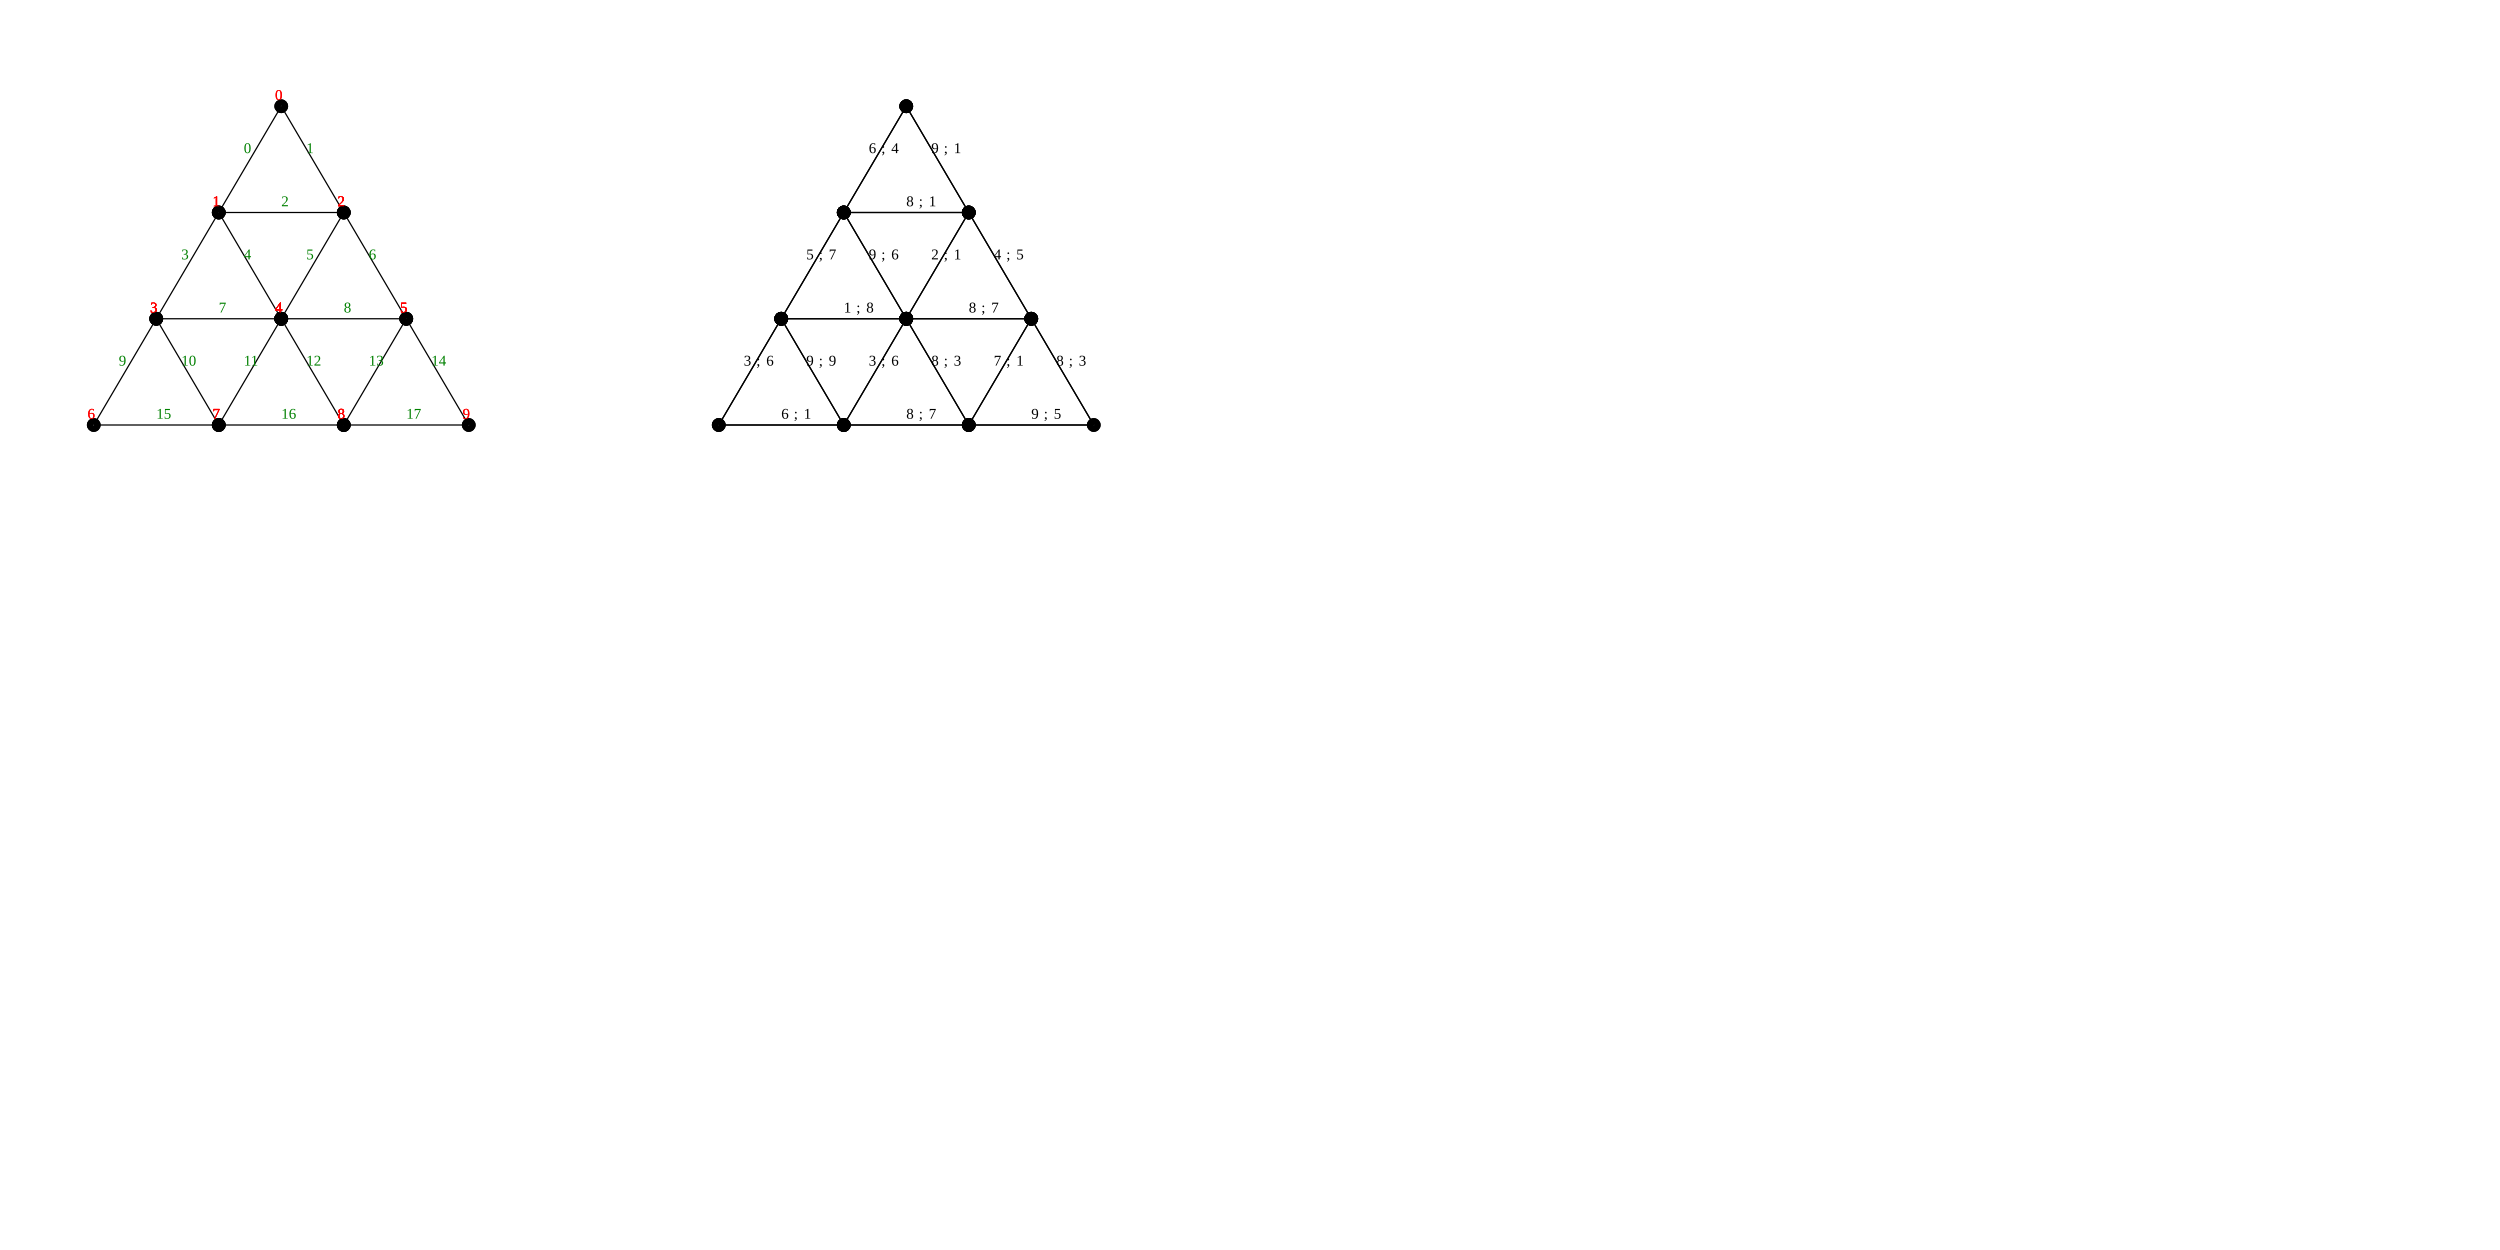
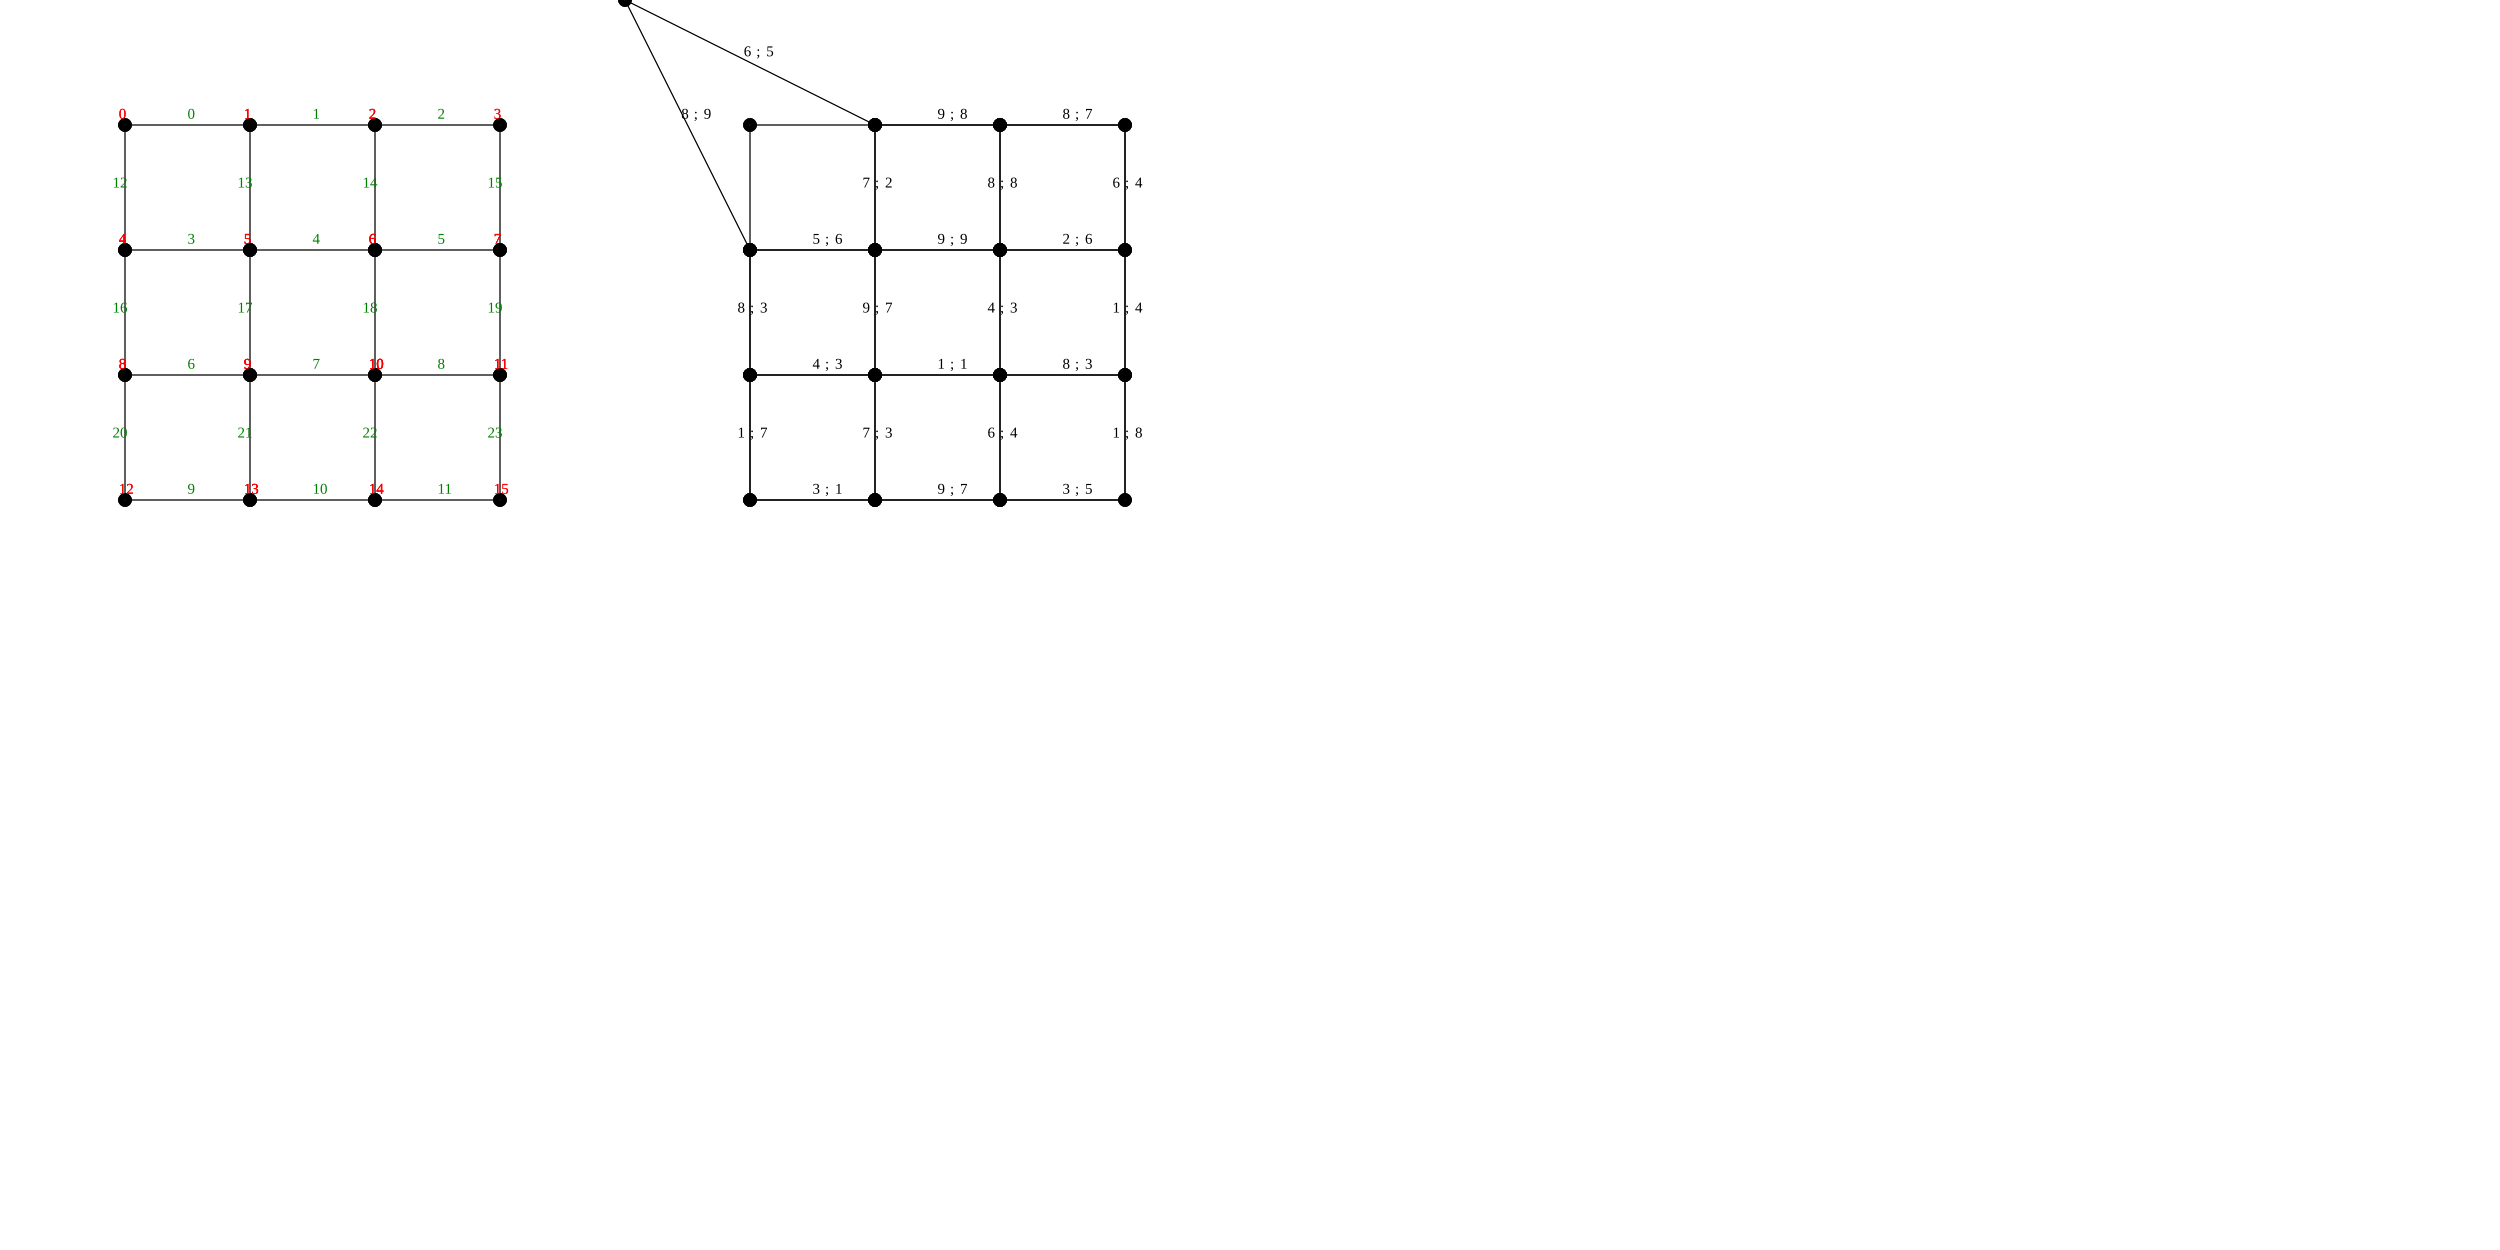
<svg xmlns="http://www.w3.org/2000/svg" version="1.1" width="2000" height="1000">
-   <line x1="225" y1="85" x2="175" y2="170" stroke="black" />
-   <circle cx="225" cy="85" r="3" fill="none" stroke="black" stroke-width="5" />
-   <line x1="725" y1="85" x2="675" y2="170" stroke="black" />
-   <circle cx="725" cy="85" r="3" fill="none" stroke="black" stroke-width="5" />
-   <circle cx="175" cy="170" r="3" fill="none" stroke="black" stroke-width="5" />
-   <text x="220" y="80" fill="red">0</text>
-   <text x="170" y="165" fill="red">1</text>
-   <text x="195" y="122.5" fill="green">0</text>
-   <line x1="225" y1="85" x2="275" y2="170" stroke="black" />
-   <circle cx="225" cy="85" r="3" fill="none" stroke="black" stroke-width="5" />
-   <line x1="725" y1="85" x2="775" y2="170" stroke="black" />
-   <circle cx="725" cy="85" r="3" fill="none" stroke="black" stroke-width="5" />
-   <circle cx="275" cy="170" r="3" fill="none" stroke="black" stroke-width="5" />
-   <text x="220" y="80" fill="red">0</text>
-   <text x="270" y="165" fill="red">2</text>
-   <text x="245" y="122.5" fill="green">1</text>
-   <line x1="175" y1="170" x2="275" y2="170" stroke="black" />
-   <circle cx="175" cy="170" r="3" fill="none" stroke="black" stroke-width="5" />
-   <line x1="675" y1="170" x2="775" y2="170" stroke="black" />
-   <circle cx="675" cy="170" r="3" fill="none" stroke="black" stroke-width="5" />
-   <circle cx="275" cy="170" r="3" fill="none" stroke="black" stroke-width="5" />
-   <text x="170" y="165" fill="red">1</text>
-   <text x="270" y="165" fill="red">2</text>
-   <text x="225" y="165" fill="green">2</text>
-   <line x1="175" y1="170" x2="125" y2="255" stroke="black" />
-   <circle cx="175" cy="170" r="3" fill="none" stroke="black" stroke-width="5" />
-   <line x1="675" y1="170" x2="625" y2="255" stroke="black" />
-   <circle cx="675" cy="170" r="3" fill="none" stroke="black" stroke-width="5" />
-   <circle cx="125" cy="255" r="3" fill="none" stroke="black" stroke-width="5" />
-   <text x="170" y="165" fill="red">1</text>
-   <text x="120" y="250" fill="red">3</text>
-   <text x="145" y="207.5" fill="green">3</text>
-   <line x1="175" y1="170" x2="225" y2="255" stroke="black" />
-   <circle cx="175" cy="170" r="3" fill="none" stroke="black" stroke-width="5" />
-   <line x1="675" y1="170" x2="725" y2="255" stroke="black" />
-   <circle cx="675" cy="170" r="3" fill="none" stroke="black" stroke-width="5" />
-   <circle cx="225" cy="255" r="3" fill="none" stroke="black" stroke-width="5" />
-   <text x="170" y="165" fill="red">1</text>
-   <text x="220" y="250" fill="red">4</text>
-   <text x="195" y="207.5" fill="green">4</text>
-   <line x1="275" y1="170" x2="225" y2="255" stroke="black" />
-   <circle cx="275" cy="170" r="3" fill="none" stroke="black" stroke-width="5" />
-   <line x1="775" y1="170" x2="725" y2="255" stroke="black" />
-   <circle cx="775" cy="170" r="3" fill="none" stroke="black" stroke-width="5" />
-   <circle cx="225" cy="255" r="3" fill="none" stroke="black" stroke-width="5" />
-   <text x="270" y="165" fill="red">2</text>
-   <text x="220" y="250" fill="red">4</text>
-   <text x="245" y="207.5" fill="green">5</text>
-   <line x1="275" y1="170" x2="325" y2="255" stroke="black" />
-   <circle cx="275" cy="170" r="3" fill="none" stroke="black" stroke-width="5" />
-   <line x1="775" y1="170" x2="825" y2="255" stroke="black" />
-   <circle cx="775" cy="170" r="3" fill="none" stroke="black" stroke-width="5" />
-   <circle cx="325" cy="255" r="3" fill="none" stroke="black" stroke-width="5" />
-   <text x="270" y="165" fill="red">2</text>
-   <text x="320" y="250" fill="red">5</text>
-   <text x="295" y="207.5" fill="green">6</text>
-   <line x1="125" y1="255" x2="225" y2="255" stroke="black" />
-   <circle cx="125" cy="255" r="3" fill="none" stroke="black" stroke-width="5" />
-   <line x1="625" y1="255" x2="725" y2="255" stroke="black" />
-   <circle cx="625" cy="255" r="3" fill="none" stroke="black" stroke-width="5" />
-   <circle cx="225" cy="255" r="3" fill="none" stroke="black" stroke-width="5" />
-   <text x="120" y="250" fill="red">3</text>
-   <text x="220" y="250" fill="red">4</text>
-   <text x="175" y="250" fill="green">7</text>
-   <line x1="225" y1="255" x2="325" y2="255" stroke="black" />
-   <circle cx="225" cy="255" r="3" fill="none" stroke="black" stroke-width="5" />
-   <line x1="725" y1="255" x2="825" y2="255" stroke="black" />
-   <circle cx="725" cy="255" r="3" fill="none" stroke="black" stroke-width="5" />
-   <circle cx="325" cy="255" r="3" fill="none" stroke="black" stroke-width="5" />
-   <text x="220" y="250" fill="red">4</text>
-   <text x="320" y="250" fill="red">5</text>
-   <text x="275" y="250" fill="green">8</text>
-   <line x1="125" y1="255" x2="75" y2="340" stroke="black" />
-   <circle cx="125" cy="255" r="3" fill="none" stroke="black" stroke-width="5" />
-   <line x1="625" y1="255" x2="575" y2="340" stroke="black" />
-   <circle cx="625" cy="255" r="3" fill="none" stroke="black" stroke-width="5" />
-   <circle cx="75" cy="340" r="3" fill="none" stroke="black" stroke-width="5" />
-   <text x="120" y="250" fill="red">3</text>
-   <text x="70" y="335" fill="red">6</text>
-   <text x="95" y="292.5" fill="green">9</text>
-   <line x1="125" y1="255" x2="175" y2="340" stroke="black" />
-   <circle cx="125" cy="255" r="3" fill="none" stroke="black" stroke-width="5" />
-   <line x1="625" y1="255" x2="675" y2="340" stroke="black" />
-   <circle cx="625" cy="255" r="3" fill="none" stroke="black" stroke-width="5" />
-   <circle cx="175" cy="340" r="3" fill="none" stroke="black" stroke-width="5" />
-   <text x="120" y="250" fill="red">3</text>
-   <text x="170" y="335" fill="red">7</text>
-   <text x="145" y="292.5" fill="green">10</text>
-   <line x1="225" y1="255" x2="175" y2="340" stroke="black" />
-   <circle cx="225" cy="255" r="3" fill="none" stroke="black" stroke-width="5" />
-   <line x1="725" y1="255" x2="675" y2="340" stroke="black" />
-   <circle cx="725" cy="255" r="3" fill="none" stroke="black" stroke-width="5" />
-   <circle cx="175" cy="340" r="3" fill="none" stroke="black" stroke-width="5" />
-   <text x="220" y="250" fill="red">4</text>
-   <text x="170" y="335" fill="red">7</text>
-   <text x="195" y="292.5" fill="green">11</text>
-   <line x1="225" y1="255" x2="275" y2="340" stroke="black" />
-   <circle cx="225" cy="255" r="3" fill="none" stroke="black" stroke-width="5" />
-   <line x1="725" y1="255" x2="775" y2="340" stroke="black" />
-   <circle cx="725" cy="255" r="3" fill="none" stroke="black" stroke-width="5" />
-   <circle cx="275" cy="340" r="3" fill="none" stroke="black" stroke-width="5" />
-   <text x="220" y="250" fill="red">4</text>
-   <text x="270" y="335" fill="red">8</text>
-   <text x="245" y="292.5" fill="green">12</text>
-   <line x1="325" y1="255" x2="275" y2="340" stroke="black" />
-   <circle cx="325" cy="255" r="3" fill="none" stroke="black" stroke-width="5" />
-   <line x1="825" y1="255" x2="775" y2="340" stroke="black" />
-   <circle cx="825" cy="255" r="3" fill="none" stroke="black" stroke-width="5" />
-   <circle cx="275" cy="340" r="3" fill="none" stroke="black" stroke-width="5" />
-   <text x="320" y="250" fill="red">5</text>
-   <text x="270" y="335" fill="red">8</text>
-   <text x="295" y="292.5" fill="green">13</text>
-   <line x1="325" y1="255" x2="375" y2="340" stroke="black" />
-   <circle cx="325" cy="255" r="3" fill="none" stroke="black" stroke-width="5" />
-   <line x1="825" y1="255" x2="875" y2="340" stroke="black" />
-   <circle cx="825" cy="255" r="3" fill="none" stroke="black" stroke-width="5" />
-   <circle cx="375" cy="340" r="3" fill="none" stroke="black" stroke-width="5" />
-   <text x="320" y="250" fill="red">5</text>
-   <text x="370" y="335" fill="red">9</text>
-   <text x="345" y="292.5" fill="green">14</text>
-   <line x1="75" y1="340" x2="175" y2="340" stroke="black" />
-   <circle cx="75" cy="340" r="3" fill="none" stroke="black" stroke-width="5" />
-   <line x1="575" y1="340" x2="675" y2="340" stroke="black" />
-   <circle cx="575" cy="340" r="3" fill="none" stroke="black" stroke-width="5" />
-   <circle cx="175" cy="340" r="3" fill="none" stroke="black" stroke-width="5" />
-   <text x="70" y="335" fill="red">6</text>
-   <text x="170" y="335" fill="red">7</text>
-   <text x="125" y="335" fill="green">15</text>
-   <line x1="175" y1="340" x2="275" y2="340" stroke="black" />
-   <circle cx="175" cy="340" r="3" fill="none" stroke="black" stroke-width="5" />
-   <line x1="675" y1="340" x2="775" y2="340" stroke="black" />
-   <circle cx="675" cy="340" r="3" fill="none" stroke="black" stroke-width="5" />
-   <circle cx="275" cy="340" r="3" fill="none" stroke="black" stroke-width="5" />
-   <text x="170" y="335" fill="red">7</text>
-   <text x="270" y="335" fill="red">8</text>
-   <text x="225" y="335" fill="green">16</text>
-   <line x1="275" y1="340" x2="375" y2="340" stroke="black" />
-   <circle cx="275" cy="340" r="3" fill="none" stroke="black" stroke-width="5" />
-   <line x1="775" y1="340" x2="875" y2="340" stroke="black" />
-   <circle cx="775" cy="340" r="3" fill="none" stroke="black" stroke-width="5" />
-   <circle cx="375" cy="340" r="3" fill="none" stroke="black" stroke-width="5" />
-   <text x="270" y="335" fill="red">8</text>
-   <text x="370" y="335" fill="red">9</text>
-   <text x="325" y="335" fill="green">17</text>
-   <line x1="725" y1="85" x2="675" y2="170" stroke="black" />
-   <circle cx="725" cy="85" r="3" fill="none" stroke="black" stroke-width="5" />
-   <circle cx="675" cy="170" r="3" fill="none" stroke="black" stroke-width="5" />
-   <text x="695" y="122.5" fill="black">6</text>
-   <text x="705" y="122.5" fill="black"> ; </text>
-   <text x="713" y="122.5" fill="black">4</text>
-   <line x1="725" y1="85" x2="775" y2="170" stroke="black" />
-   <circle cx="725" cy="85" r="3" fill="none" stroke="black" stroke-width="5" />
-   <circle cx="775" cy="170" r="3" fill="none" stroke="black" stroke-width="5" />
-   <text x="745" y="122.5" fill="black">9</text>
-   <text x="755" y="122.5" fill="black"> ; </text>
-   <text x="763" y="122.5" fill="black">1</text>
-   <line x1="675" y1="170" x2="775" y2="170" stroke="black" />
-   <circle cx="675" cy="170" r="3" fill="none" stroke="black" stroke-width="5" />
-   <circle cx="775" cy="170" r="3" fill="none" stroke="black" stroke-width="5" />
-   <text x="725" y="165" fill="black">8</text>
-   <text x="735" y="165" fill="black"> ; </text>
-   <text x="743" y="165" fill="black">1</text>
-   <line x1="675" y1="170" x2="625" y2="255" stroke="black" />
-   <circle cx="675" cy="170" r="3" fill="none" stroke="black" stroke-width="5" />
-   <circle cx="625" cy="255" r="3" fill="none" stroke="black" stroke-width="5" />
-   <text x="645" y="207.5" fill="black">5</text>
-   <text x="655" y="207.5" fill="black"> ; </text>
-   <text x="663" y="207.5" fill="black">7</text>
-   <line x1="675" y1="170" x2="725" y2="255" stroke="black" />
-   <circle cx="675" cy="170" r="3" fill="none" stroke="black" stroke-width="5" />
-   <circle cx="725" cy="255" r="3" fill="none" stroke="black" stroke-width="5" />
-   <text x="695" y="207.5" fill="black">9</text>
-   <text x="705" y="207.5" fill="black"> ; </text>
-   <text x="713" y="207.5" fill="black">6</text>
-   <line x1="775" y1="170" x2="725" y2="255" stroke="black" />
-   <circle cx="775" cy="170" r="3" fill="none" stroke="black" stroke-width="5" />
-   <circle cx="725" cy="255" r="3" fill="none" stroke="black" stroke-width="5" />
-   <text x="745" y="207.5" fill="black">2</text>
-   <text x="755" y="207.5" fill="black"> ; </text>
-   <text x="763" y="207.5" fill="black">1</text>
-   <line x1="775" y1="170" x2="825" y2="255" stroke="black" />
-   <circle cx="775" cy="170" r="3" fill="none" stroke="black" stroke-width="5" />
-   <circle cx="825" cy="255" r="3" fill="none" stroke="black" stroke-width="5" />
-   <text x="795" y="207.5" fill="black">4</text>
-   <text x="805" y="207.5" fill="black"> ; </text>
-   <text x="813" y="207.5" fill="black">5</text>
-   <line x1="625" y1="255" x2="725" y2="255" stroke="black" />
-   <circle cx="625" cy="255" r="3" fill="none" stroke="black" stroke-width="5" />
-   <circle cx="725" cy="255" r="3" fill="none" stroke="black" stroke-width="5" />
-   <text x="675" y="250" fill="black">1</text>
-   <text x="685" y="250" fill="black"> ; </text>
-   <text x="693" y="250" fill="black">8</text>
-   <line x1="725" y1="255" x2="825" y2="255" stroke="black" />
-   <circle cx="725" cy="255" r="3" fill="none" stroke="black" stroke-width="5" />
-   <circle cx="825" cy="255" r="3" fill="none" stroke="black" stroke-width="5" />
-   <text x="775" y="250" fill="black">8</text>
-   <text x="785" y="250" fill="black"> ; </text>
-   <text x="793" y="250" fill="black">7</text>
-   <line x1="625" y1="255" x2="575" y2="340" stroke="black" />
-   <circle cx="625" cy="255" r="3" fill="none" stroke="black" stroke-width="5" />
-   <circle cx="575" cy="340" r="3" fill="none" stroke="black" stroke-width="5" />
-   <text x="595" y="292.5" fill="black">3</text>
-   <text x="605" y="292.5" fill="black"> ; </text>
-   <text x="613" y="292.5" fill="black">6</text>
-   <line x1="625" y1="255" x2="675" y2="340" stroke="black" />
-   <circle cx="625" cy="255" r="3" fill="none" stroke="black" stroke-width="5" />
-   <circle cx="675" cy="340" r="3" fill="none" stroke="black" stroke-width="5" />
-   <text x="645" y="292.5" fill="black">9</text>
-   <text x="655" y="292.5" fill="black"> ; </text>
-   <text x="663" y="292.5" fill="black">9</text>
-   <line x1="725" y1="255" x2="675" y2="340" stroke="black" />
-   <circle cx="725" cy="255" r="3" fill="none" stroke="black" stroke-width="5" />
-   <circle cx="675" cy="340" r="3" fill="none" stroke="black" stroke-width="5" />
-   <text x="695" y="292.5" fill="black">3</text>
-   <text x="705" y="292.5" fill="black"> ; </text>
-   <text x="713" y="292.5" fill="black">6</text>
-   <line x1="725" y1="255" x2="775" y2="340" stroke="black" />
-   <circle cx="725" cy="255" r="3" fill="none" stroke="black" stroke-width="5" />
-   <circle cx="775" cy="340" r="3" fill="none" stroke="black" stroke-width="5" />
-   <text x="745" y="292.5" fill="black">8</text>
-   <text x="755" y="292.5" fill="black"> ; </text>
-   <text x="763" y="292.5" fill="black">3</text>
-   <line x1="825" y1="255" x2="775" y2="340" stroke="black" />
-   <circle cx="825" cy="255" r="3" fill="none" stroke="black" stroke-width="5" />
-   <circle cx="775" cy="340" r="3" fill="none" stroke="black" stroke-width="5" />
-   <text x="795" y="292.5" fill="black">7</text>
-   <text x="805" y="292.5" fill="black"> ; </text>
-   <text x="813" y="292.5" fill="black">1</text>
-   <line x1="825" y1="255" x2="875" y2="340" stroke="black" />
-   <circle cx="825" cy="255" r="3" fill="none" stroke="black" stroke-width="5" />
-   <circle cx="875" cy="340" r="3" fill="none" stroke="black" stroke-width="5" />
-   <text x="845" y="292.5" fill="black">8</text>
-   <text x="855" y="292.5" fill="black"> ; </text>
-   <text x="863" y="292.5" fill="black">3</text>
-   <line x1="575" y1="340" x2="675" y2="340" stroke="black" />
-   <circle cx="575" cy="340" r="3" fill="none" stroke="black" stroke-width="5" />
-   <circle cx="675" cy="340" r="3" fill="none" stroke="black" stroke-width="5" />
-   <text x="625" y="335" fill="black">6</text>
-   <text x="635" y="335" fill="black"> ; </text>
-   <text x="643" y="335" fill="black">1</text>
-   <line x1="675" y1="340" x2="775" y2="340" stroke="black" />
-   <circle cx="675" cy="340" r="3" fill="none" stroke="black" stroke-width="5" />
-   <circle cx="775" cy="340" r="3" fill="none" stroke="black" stroke-width="5" />
-   <text x="725" y="335" fill="black">8</text>
-   <text x="735" y="335" fill="black"> ; </text>
-   <text x="743" y="335" fill="black">7</text>
-   <line x1="775" y1="340" x2="875" y2="340" stroke="black" />
-   <circle cx="775" cy="340" r="3" fill="none" stroke="black" stroke-width="5" />
-   <circle cx="875" cy="340" r="3" fill="none" stroke="black" stroke-width="5" />
-   <text x="825" y="335" fill="black">9</text>
-   <text x="835" y="335" fill="black"> ; </text>
-   <text x="843" y="335" fill="black">5</text>
+   <line x1="100" y1="100" x2="200" y2="100" stroke="black" />
+   <circle cx="100" cy="100" r="3" fill="none" stroke="black" stroke-width="5" />
+   <line x1="600" y1="100" x2="700" y2="100" stroke="black" />
+   <circle cx="600" cy="100" r="3" fill="none" stroke="black" stroke-width="5" />
+   <circle cx="200" cy="100" r="3" fill="none" stroke="black" stroke-width="5" />
+   <text x="95" y="95" fill="red">0</text>
+   <text x="195" y="95" fill="red">1</text>
+   <text x="150" y="95" fill="green">0</text>
+   <line x1="200" y1="100" x2="300" y2="100" stroke="black" />
+   <circle cx="200" cy="100" r="3" fill="none" stroke="black" stroke-width="5" />
+   <line x1="700" y1="100" x2="800" y2="100" stroke="black" />
+   <circle cx="700" cy="100" r="3" fill="none" stroke="black" stroke-width="5" />
+   <circle cx="300" cy="100" r="3" fill="none" stroke="black" stroke-width="5" />
+   <text x="195" y="95" fill="red">1</text>
+   <text x="295" y="95" fill="red">2</text>
+   <text x="250" y="95" fill="green">1</text>
+   <line x1="300" y1="100" x2="400" y2="100" stroke="black" />
+   <circle cx="300" cy="100" r="3" fill="none" stroke="black" stroke-width="5" />
+   <line x1="800" y1="100" x2="900" y2="100" stroke="black" />
+   <circle cx="800" cy="100" r="3" fill="none" stroke="black" stroke-width="5" />
+   <circle cx="400" cy="100" r="3" fill="none" stroke="black" stroke-width="5" />
+   <text x="295" y="95" fill="red">2</text>
+   <text x="395" y="95" fill="red">3</text>
+   <text x="350" y="95" fill="green">2</text>
+   <line x1="100" y1="200" x2="200" y2="200" stroke="black" />
+   <circle cx="100" cy="200" r="3" fill="none" stroke="black" stroke-width="5" />
+   <line x1="600" y1="200" x2="700" y2="200" stroke="black" />
+   <circle cx="600" cy="200" r="3" fill="none" stroke="black" stroke-width="5" />
+   <circle cx="200" cy="200" r="3" fill="none" stroke="black" stroke-width="5" />
+   <text x="95" y="195" fill="red">4</text>
+   <text x="195" y="195" fill="red">5</text>
+   <text x="150" y="195" fill="green">3</text>
+   <line x1="200" y1="200" x2="300" y2="200" stroke="black" />
+   <circle cx="200" cy="200" r="3" fill="none" stroke="black" stroke-width="5" />
+   <line x1="700" y1="200" x2="800" y2="200" stroke="black" />
+   <circle cx="700" cy="200" r="3" fill="none" stroke="black" stroke-width="5" />
+   <circle cx="300" cy="200" r="3" fill="none" stroke="black" stroke-width="5" />
+   <text x="195" y="195" fill="red">5</text>
+   <text x="295" y="195" fill="red">6</text>
+   <text x="250" y="195" fill="green">4</text>
+   <line x1="300" y1="200" x2="400" y2="200" stroke="black" />
+   <circle cx="300" cy="200" r="3" fill="none" stroke="black" stroke-width="5" />
+   <line x1="800" y1="200" x2="900" y2="200" stroke="black" />
+   <circle cx="800" cy="200" r="3" fill="none" stroke="black" stroke-width="5" />
+   <circle cx="400" cy="200" r="3" fill="none" stroke="black" stroke-width="5" />
+   <text x="295" y="195" fill="red">6</text>
+   <text x="395" y="195" fill="red">7</text>
+   <text x="350" y="195" fill="green">5</text>
+   <line x1="100" y1="300" x2="200" y2="300" stroke="black" />
+   <circle cx="100" cy="300" r="3" fill="none" stroke="black" stroke-width="5" />
+   <line x1="600" y1="300" x2="700" y2="300" stroke="black" />
+   <circle cx="600" cy="300" r="3" fill="none" stroke="black" stroke-width="5" />
+   <circle cx="200" cy="300" r="3" fill="none" stroke="black" stroke-width="5" />
+   <text x="95" y="295" fill="red">8</text>
+   <text x="195" y="295" fill="red">9</text>
+   <text x="150" y="295" fill="green">6</text>
+   <line x1="200" y1="300" x2="300" y2="300" stroke="black" />
+   <circle cx="200" cy="300" r="3" fill="none" stroke="black" stroke-width="5" />
+   <line x1="700" y1="300" x2="800" y2="300" stroke="black" />
+   <circle cx="700" cy="300" r="3" fill="none" stroke="black" stroke-width="5" />
+   <circle cx="300" cy="300" r="3" fill="none" stroke="black" stroke-width="5" />
+   <text x="195" y="295" fill="red">9</text>
+   <text x="295" y="295" fill="red">10</text>
+   <text x="250" y="295" fill="green">7</text>
+   <line x1="300" y1="300" x2="400" y2="300" stroke="black" />
+   <circle cx="300" cy="300" r="3" fill="none" stroke="black" stroke-width="5" />
+   <line x1="800" y1="300" x2="900" y2="300" stroke="black" />
+   <circle cx="800" cy="300" r="3" fill="none" stroke="black" stroke-width="5" />
+   <circle cx="400" cy="300" r="3" fill="none" stroke="black" stroke-width="5" />
+   <text x="295" y="295" fill="red">10</text>
+   <text x="395" y="295" fill="red">11</text>
+   <text x="350" y="295" fill="green">8</text>
+   <line x1="100" y1="400" x2="200" y2="400" stroke="black" />
+   <circle cx="100" cy="400" r="3" fill="none" stroke="black" stroke-width="5" />
+   <line x1="600" y1="400" x2="700" y2="400" stroke="black" />
+   <circle cx="600" cy="400" r="3" fill="none" stroke="black" stroke-width="5" />
+   <circle cx="200" cy="400" r="3" fill="none" stroke="black" stroke-width="5" />
+   <text x="95" y="395" fill="red">12</text>
+   <text x="195" y="395" fill="red">13</text>
+   <text x="150" y="395" fill="green">9</text>
+   <line x1="200" y1="400" x2="300" y2="400" stroke="black" />
+   <circle cx="200" cy="400" r="3" fill="none" stroke="black" stroke-width="5" />
+   <line x1="700" y1="400" x2="800" y2="400" stroke="black" />
+   <circle cx="700" cy="400" r="3" fill="none" stroke="black" stroke-width="5" />
+   <circle cx="300" cy="400" r="3" fill="none" stroke="black" stroke-width="5" />
+   <text x="195" y="395" fill="red">13</text>
+   <text x="295" y="395" fill="red">14</text>
+   <text x="250" y="395" fill="green">10</text>
+   <line x1="300" y1="400" x2="400" y2="400" stroke="black" />
+   <circle cx="300" cy="400" r="3" fill="none" stroke="black" stroke-width="5" />
+   <line x1="800" y1="400" x2="900" y2="400" stroke="black" />
+   <circle cx="800" cy="400" r="3" fill="none" stroke="black" stroke-width="5" />
+   <circle cx="400" cy="400" r="3" fill="none" stroke="black" stroke-width="5" />
+   <text x="295" y="395" fill="red">14</text>
+   <text x="395" y="395" fill="red">15</text>
+   <text x="350" y="395" fill="green">11</text>
+   <line x1="100" y1="100" x2="100" y2="200" stroke="black" />
+   <circle cx="100" cy="100" r="3" fill="none" stroke="black" stroke-width="5" />
+   <line x1="600" y1="100" x2="600" y2="200" stroke="black" />
+   <circle cx="600" cy="100" r="3" fill="none" stroke="black" stroke-width="5" />
+   <circle cx="100" cy="200" r="3" fill="none" stroke="black" stroke-width="5" />
+   <text x="95" y="95" fill="red">0</text>
+   <text x="95" y="195" fill="red">4</text>
+   <text x="90" y="150" fill="green">12</text>
+   <line x1="200" y1="100" x2="200" y2="200" stroke="black" />
+   <circle cx="200" cy="100" r="3" fill="none" stroke="black" stroke-width="5" />
+   <line x1="700" y1="100" x2="700" y2="200" stroke="black" />
+   <circle cx="700" cy="100" r="3" fill="none" stroke="black" stroke-width="5" />
+   <circle cx="200" cy="200" r="3" fill="none" stroke="black" stroke-width="5" />
+   <text x="195" y="95" fill="red">1</text>
+   <text x="195" y="195" fill="red">5</text>
+   <text x="190" y="150" fill="green">13</text>
+   <line x1="300" y1="100" x2="300" y2="200" stroke="black" />
+   <circle cx="300" cy="100" r="3" fill="none" stroke="black" stroke-width="5" />
+   <line x1="800" y1="100" x2="800" y2="200" stroke="black" />
+   <circle cx="800" cy="100" r="3" fill="none" stroke="black" stroke-width="5" />
+   <circle cx="300" cy="200" r="3" fill="none" stroke="black" stroke-width="5" />
+   <text x="295" y="95" fill="red">2</text>
+   <text x="295" y="195" fill="red">6</text>
+   <text x="290" y="150" fill="green">14</text>
+   <line x1="400" y1="100" x2="400" y2="200" stroke="black" />
+   <circle cx="400" cy="100" r="3" fill="none" stroke="black" stroke-width="5" />
+   <line x1="900" y1="100" x2="900" y2="200" stroke="black" />
+   <circle cx="900" cy="100" r="3" fill="none" stroke="black" stroke-width="5" />
+   <circle cx="400" cy="200" r="3" fill="none" stroke="black" stroke-width="5" />
+   <text x="395" y="95" fill="red">3</text>
+   <text x="395" y="195" fill="red">7</text>
+   <text x="390" y="150" fill="green">15</text>
+   <line x1="100" y1="200" x2="100" y2="300" stroke="black" />
+   <circle cx="100" cy="200" r="3" fill="none" stroke="black" stroke-width="5" />
+   <line x1="600" y1="200" x2="600" y2="300" stroke="black" />
+   <circle cx="600" cy="200" r="3" fill="none" stroke="black" stroke-width="5" />
+   <circle cx="100" cy="300" r="3" fill="none" stroke="black" stroke-width="5" />
+   <text x="95" y="195" fill="red">4</text>
+   <text x="95" y="295" fill="red">8</text>
+   <text x="90" y="250" fill="green">16</text>
+   <line x1="200" y1="200" x2="200" y2="300" stroke="black" />
+   <circle cx="200" cy="200" r="3" fill="none" stroke="black" stroke-width="5" />
+   <line x1="700" y1="200" x2="700" y2="300" stroke="black" />
+   <circle cx="700" cy="200" r="3" fill="none" stroke="black" stroke-width="5" />
+   <circle cx="200" cy="300" r="3" fill="none" stroke="black" stroke-width="5" />
+   <text x="195" y="195" fill="red">5</text>
+   <text x="195" y="295" fill="red">9</text>
+   <text x="190" y="250" fill="green">17</text>
+   <line x1="300" y1="200" x2="300" y2="300" stroke="black" />
+   <circle cx="300" cy="200" r="3" fill="none" stroke="black" stroke-width="5" />
+   <line x1="800" y1="200" x2="800" y2="300" stroke="black" />
+   <circle cx="800" cy="200" r="3" fill="none" stroke="black" stroke-width="5" />
+   <circle cx="300" cy="300" r="3" fill="none" stroke="black" stroke-width="5" />
+   <text x="295" y="195" fill="red">6</text>
+   <text x="295" y="295" fill="red">10</text>
+   <text x="290" y="250" fill="green">18</text>
+   <line x1="400" y1="200" x2="400" y2="300" stroke="black" />
+   <circle cx="400" cy="200" r="3" fill="none" stroke="black" stroke-width="5" />
+   <line x1="900" y1="200" x2="900" y2="300" stroke="black" />
+   <circle cx="900" cy="200" r="3" fill="none" stroke="black" stroke-width="5" />
+   <circle cx="400" cy="300" r="3" fill="none" stroke="black" stroke-width="5" />
+   <text x="395" y="195" fill="red">7</text>
+   <text x="395" y="295" fill="red">11</text>
+   <text x="390" y="250" fill="green">19</text>
+   <line x1="100" y1="300" x2="100" y2="400" stroke="black" />
+   <circle cx="100" cy="300" r="3" fill="none" stroke="black" stroke-width="5" />
+   <line x1="600" y1="300" x2="600" y2="400" stroke="black" />
+   <circle cx="600" cy="300" r="3" fill="none" stroke="black" stroke-width="5" />
+   <circle cx="100" cy="400" r="3" fill="none" stroke="black" stroke-width="5" />
+   <text x="95" y="295" fill="red">8</text>
+   <text x="95" y="395" fill="red">12</text>
+   <text x="90" y="350" fill="green">20</text>
+   <line x1="200" y1="300" x2="200" y2="400" stroke="black" />
+   <circle cx="200" cy="300" r="3" fill="none" stroke="black" stroke-width="5" />
+   <line x1="700" y1="300" x2="700" y2="400" stroke="black" />
+   <circle cx="700" cy="300" r="3" fill="none" stroke="black" stroke-width="5" />
+   <circle cx="200" cy="400" r="3" fill="none" stroke="black" stroke-width="5" />
+   <text x="195" y="295" fill="red">9</text>
+   <text x="195" y="395" fill="red">13</text>
+   <text x="190" y="350" fill="green">21</text>
+   <line x1="300" y1="300" x2="300" y2="400" stroke="black" />
+   <circle cx="300" cy="300" r="3" fill="none" stroke="black" stroke-width="5" />
+   <line x1="800" y1="300" x2="800" y2="400" stroke="black" />
+   <circle cx="800" cy="300" r="3" fill="none" stroke="black" stroke-width="5" />
+   <circle cx="300" cy="400" r="3" fill="none" stroke="black" stroke-width="5" />
+   <text x="295" y="295" fill="red">10</text>
+   <text x="295" y="395" fill="red">14</text>
+   <text x="290" y="350" fill="green">22</text>
+   <line x1="400" y1="300" x2="400" y2="400" stroke="black" />
+   <circle cx="400" cy="300" r="3" fill="none" stroke="black" stroke-width="5" />
+   <line x1="900" y1="300" x2="900" y2="400" stroke="black" />
+   <circle cx="900" cy="300" r="3" fill="none" stroke="black" stroke-width="5" />
+   <circle cx="400" cy="400" r="3" fill="none" stroke="black" stroke-width="5" />
+   <text x="395" y="295" fill="red">11</text>
+   <text x="395" y="395" fill="red">15</text>
+   <text x="390" y="350" fill="green">23</text>
+   <line x1="500" y1="5.43231e-312" x2="700" y2="100" stroke="black" />
+   <circle cx="500" cy="5.43231e-312" r="3" fill="none" stroke="black" stroke-width="5" />
+   <circle cx="700" cy="100" r="3" fill="none" stroke="black" stroke-width="5" />
+   <text x="595" y="45" fill="black">6</text>
+   <text x="605" y="45" fill="black"> ; </text>
+   <text x="613" y="45" fill="black">5</text>
+   <line x1="700" y1="100" x2="800" y2="100" stroke="black" />
+   <circle cx="700" cy="100" r="3" fill="none" stroke="black" stroke-width="5" />
+   <circle cx="800" cy="100" r="3" fill="none" stroke="black" stroke-width="5" />
+   <text x="750" y="95" fill="black">9</text>
+   <text x="760" y="95" fill="black"> ; </text>
+   <text x="768" y="95" fill="black">8</text>
+   <line x1="800" y1="100" x2="900" y2="100" stroke="black" />
+   <circle cx="800" cy="100" r="3" fill="none" stroke="black" stroke-width="5" />
+   <circle cx="900" cy="100" r="3" fill="none" stroke="black" stroke-width="5" />
+   <text x="850" y="95" fill="black">8</text>
+   <text x="860" y="95" fill="black"> ; </text>
+   <text x="868" y="95" fill="black">7</text>
+   <line x1="600" y1="200" x2="700" y2="200" stroke="black" />
+   <circle cx="600" cy="200" r="3" fill="none" stroke="black" stroke-width="5" />
+   <circle cx="700" cy="200" r="3" fill="none" stroke="black" stroke-width="5" />
+   <text x="650" y="195" fill="black">5</text>
+   <text x="660" y="195" fill="black"> ; </text>
+   <text x="668" y="195" fill="black">6</text>
+   <line x1="700" y1="200" x2="800" y2="200" stroke="black" />
+   <circle cx="700" cy="200" r="3" fill="none" stroke="black" stroke-width="5" />
+   <circle cx="800" cy="200" r="3" fill="none" stroke="black" stroke-width="5" />
+   <text x="750" y="195" fill="black">9</text>
+   <text x="760" y="195" fill="black"> ; </text>
+   <text x="768" y="195" fill="black">9</text>
+   <line x1="800" y1="200" x2="900" y2="200" stroke="black" />
+   <circle cx="800" cy="200" r="3" fill="none" stroke="black" stroke-width="5" />
+   <circle cx="900" cy="200" r="3" fill="none" stroke="black" stroke-width="5" />
+   <text x="850" y="195" fill="black">2</text>
+   <text x="860" y="195" fill="black"> ; </text>
+   <text x="868" y="195" fill="black">6</text>
+   <line x1="600" y1="300" x2="700" y2="300" stroke="black" />
+   <circle cx="600" cy="300" r="3" fill="none" stroke="black" stroke-width="5" />
+   <circle cx="700" cy="300" r="3" fill="none" stroke="black" stroke-width="5" />
+   <text x="650" y="295" fill="black">4</text>
+   <text x="660" y="295" fill="black"> ; </text>
+   <text x="668" y="295" fill="black">3</text>
+   <line x1="700" y1="300" x2="800" y2="300" stroke="black" />
+   <circle cx="700" cy="300" r="3" fill="none" stroke="black" stroke-width="5" />
+   <circle cx="800" cy="300" r="3" fill="none" stroke="black" stroke-width="5" />
+   <text x="750" y="295" fill="black">1</text>
+   <text x="760" y="295" fill="black"> ; </text>
+   <text x="768" y="295" fill="black">1</text>
+   <line x1="800" y1="300" x2="900" y2="300" stroke="black" />
+   <circle cx="800" cy="300" r="3" fill="none" stroke="black" stroke-width="5" />
+   <circle cx="900" cy="300" r="3" fill="none" stroke="black" stroke-width="5" />
+   <text x="850" y="295" fill="black">8</text>
+   <text x="860" y="295" fill="black"> ; </text>
+   <text x="868" y="295" fill="black">3</text>
+   <line x1="600" y1="400" x2="700" y2="400" stroke="black" />
+   <circle cx="600" cy="400" r="3" fill="none" stroke="black" stroke-width="5" />
+   <circle cx="700" cy="400" r="3" fill="none" stroke="black" stroke-width="5" />
+   <text x="650" y="395" fill="black">3</text>
+   <text x="660" y="395" fill="black"> ; </text>
+   <text x="668" y="395" fill="black">1</text>
+   <line x1="700" y1="400" x2="800" y2="400" stroke="black" />
+   <circle cx="700" cy="400" r="3" fill="none" stroke="black" stroke-width="5" />
+   <circle cx="800" cy="400" r="3" fill="none" stroke="black" stroke-width="5" />
+   <text x="750" y="395" fill="black">9</text>
+   <text x="760" y="395" fill="black"> ; </text>
+   <text x="768" y="395" fill="black">7</text>
+   <line x1="800" y1="400" x2="900" y2="400" stroke="black" />
+   <circle cx="800" cy="400" r="3" fill="none" stroke="black" stroke-width="5" />
+   <circle cx="900" cy="400" r="3" fill="none" stroke="black" stroke-width="5" />
+   <text x="850" y="395" fill="black">3</text>
+   <text x="860" y="395" fill="black"> ; </text>
+   <text x="868" y="395" fill="black">5</text>
+   <line x1="500" y1="5.43231e-312" x2="600" y2="200" stroke="black" />
+   <circle cx="500" cy="5.43231e-312" r="3" fill="none" stroke="black" stroke-width="5" />
+   <circle cx="600" cy="200" r="3" fill="none" stroke="black" stroke-width="5" />
+   <text x="545" y="95" fill="black">8</text>
+   <text x="555" y="95" fill="black"> ; </text>
+   <text x="563" y="95" fill="black">9</text>
+   <line x1="700" y1="100" x2="700" y2="200" stroke="black" />
+   <circle cx="700" cy="100" r="3" fill="none" stroke="black" stroke-width="5" />
+   <circle cx="700" cy="200" r="3" fill="none" stroke="black" stroke-width="5" />
+   <text x="690" y="150" fill="black">7</text>
+   <text x="700" y="150" fill="black"> ; </text>
+   <text x="708" y="150" fill="black">2</text>
+   <line x1="800" y1="100" x2="800" y2="200" stroke="black" />
+   <circle cx="800" cy="100" r="3" fill="none" stroke="black" stroke-width="5" />
+   <circle cx="800" cy="200" r="3" fill="none" stroke="black" stroke-width="5" />
+   <text x="790" y="150" fill="black">8</text>
+   <text x="800" y="150" fill="black"> ; </text>
+   <text x="808" y="150" fill="black">8</text>
+   <line x1="900" y1="100" x2="900" y2="200" stroke="black" />
+   <circle cx="900" cy="100" r="3" fill="none" stroke="black" stroke-width="5" />
+   <circle cx="900" cy="200" r="3" fill="none" stroke="black" stroke-width="5" />
+   <text x="890" y="150" fill="black">6</text>
+   <text x="900" y="150" fill="black"> ; </text>
+   <text x="908" y="150" fill="black">4</text>
+   <line x1="600" y1="200" x2="600" y2="300" stroke="black" />
+   <circle cx="600" cy="200" r="3" fill="none" stroke="black" stroke-width="5" />
+   <circle cx="600" cy="300" r="3" fill="none" stroke="black" stroke-width="5" />
+   <text x="590" y="250" fill="black">8</text>
+   <text x="600" y="250" fill="black"> ; </text>
+   <text x="608" y="250" fill="black">3</text>
+   <line x1="700" y1="200" x2="700" y2="300" stroke="black" />
+   <circle cx="700" cy="200" r="3" fill="none" stroke="black" stroke-width="5" />
+   <circle cx="700" cy="300" r="3" fill="none" stroke="black" stroke-width="5" />
+   <text x="690" y="250" fill="black">9</text>
+   <text x="700" y="250" fill="black"> ; </text>
+   <text x="708" y="250" fill="black">7</text>
+   <line x1="800" y1="200" x2="800" y2="300" stroke="black" />
+   <circle cx="800" cy="200" r="3" fill="none" stroke="black" stroke-width="5" />
+   <circle cx="800" cy="300" r="3" fill="none" stroke="black" stroke-width="5" />
+   <text x="790" y="250" fill="black">4</text>
+   <text x="800" y="250" fill="black"> ; </text>
+   <text x="808" y="250" fill="black">3</text>
+   <line x1="900" y1="200" x2="900" y2="300" stroke="black" />
+   <circle cx="900" cy="200" r="3" fill="none" stroke="black" stroke-width="5" />
+   <circle cx="900" cy="300" r="3" fill="none" stroke="black" stroke-width="5" />
+   <text x="890" y="250" fill="black">1</text>
+   <text x="900" y="250" fill="black"> ; </text>
+   <text x="908" y="250" fill="black">4</text>
+   <line x1="600" y1="300" x2="600" y2="400" stroke="black" />
+   <circle cx="600" cy="300" r="3" fill="none" stroke="black" stroke-width="5" />
+   <circle cx="600" cy="400" r="3" fill="none" stroke="black" stroke-width="5" />
+   <text x="590" y="350" fill="black">1</text>
+   <text x="600" y="350" fill="black"> ; </text>
+   <text x="608" y="350" fill="black">7</text>
+   <line x1="700" y1="300" x2="700" y2="400" stroke="black" />
+   <circle cx="700" cy="300" r="3" fill="none" stroke="black" stroke-width="5" />
+   <circle cx="700" cy="400" r="3" fill="none" stroke="black" stroke-width="5" />
+   <text x="690" y="350" fill="black">7</text>
+   <text x="700" y="350" fill="black"> ; </text>
+   <text x="708" y="350" fill="black">3</text>
+   <line x1="800" y1="300" x2="800" y2="400" stroke="black" />
+   <circle cx="800" cy="300" r="3" fill="none" stroke="black" stroke-width="5" />
+   <circle cx="800" cy="400" r="3" fill="none" stroke="black" stroke-width="5" />
+   <text x="790" y="350" fill="black">6</text>
+   <text x="800" y="350" fill="black"> ; </text>
+   <text x="808" y="350" fill="black">4</text>
+   <line x1="900" y1="300" x2="900" y2="400" stroke="black" />
+   <circle cx="900" cy="300" r="3" fill="none" stroke="black" stroke-width="5" />
+   <circle cx="900" cy="400" r="3" fill="none" stroke="black" stroke-width="5" />
+   <text x="890" y="350" fill="black">1</text>
+   <text x="900" y="350" fill="black"> ; </text>
+   <text x="908" y="350" fill="black">8</text>
</svg>
